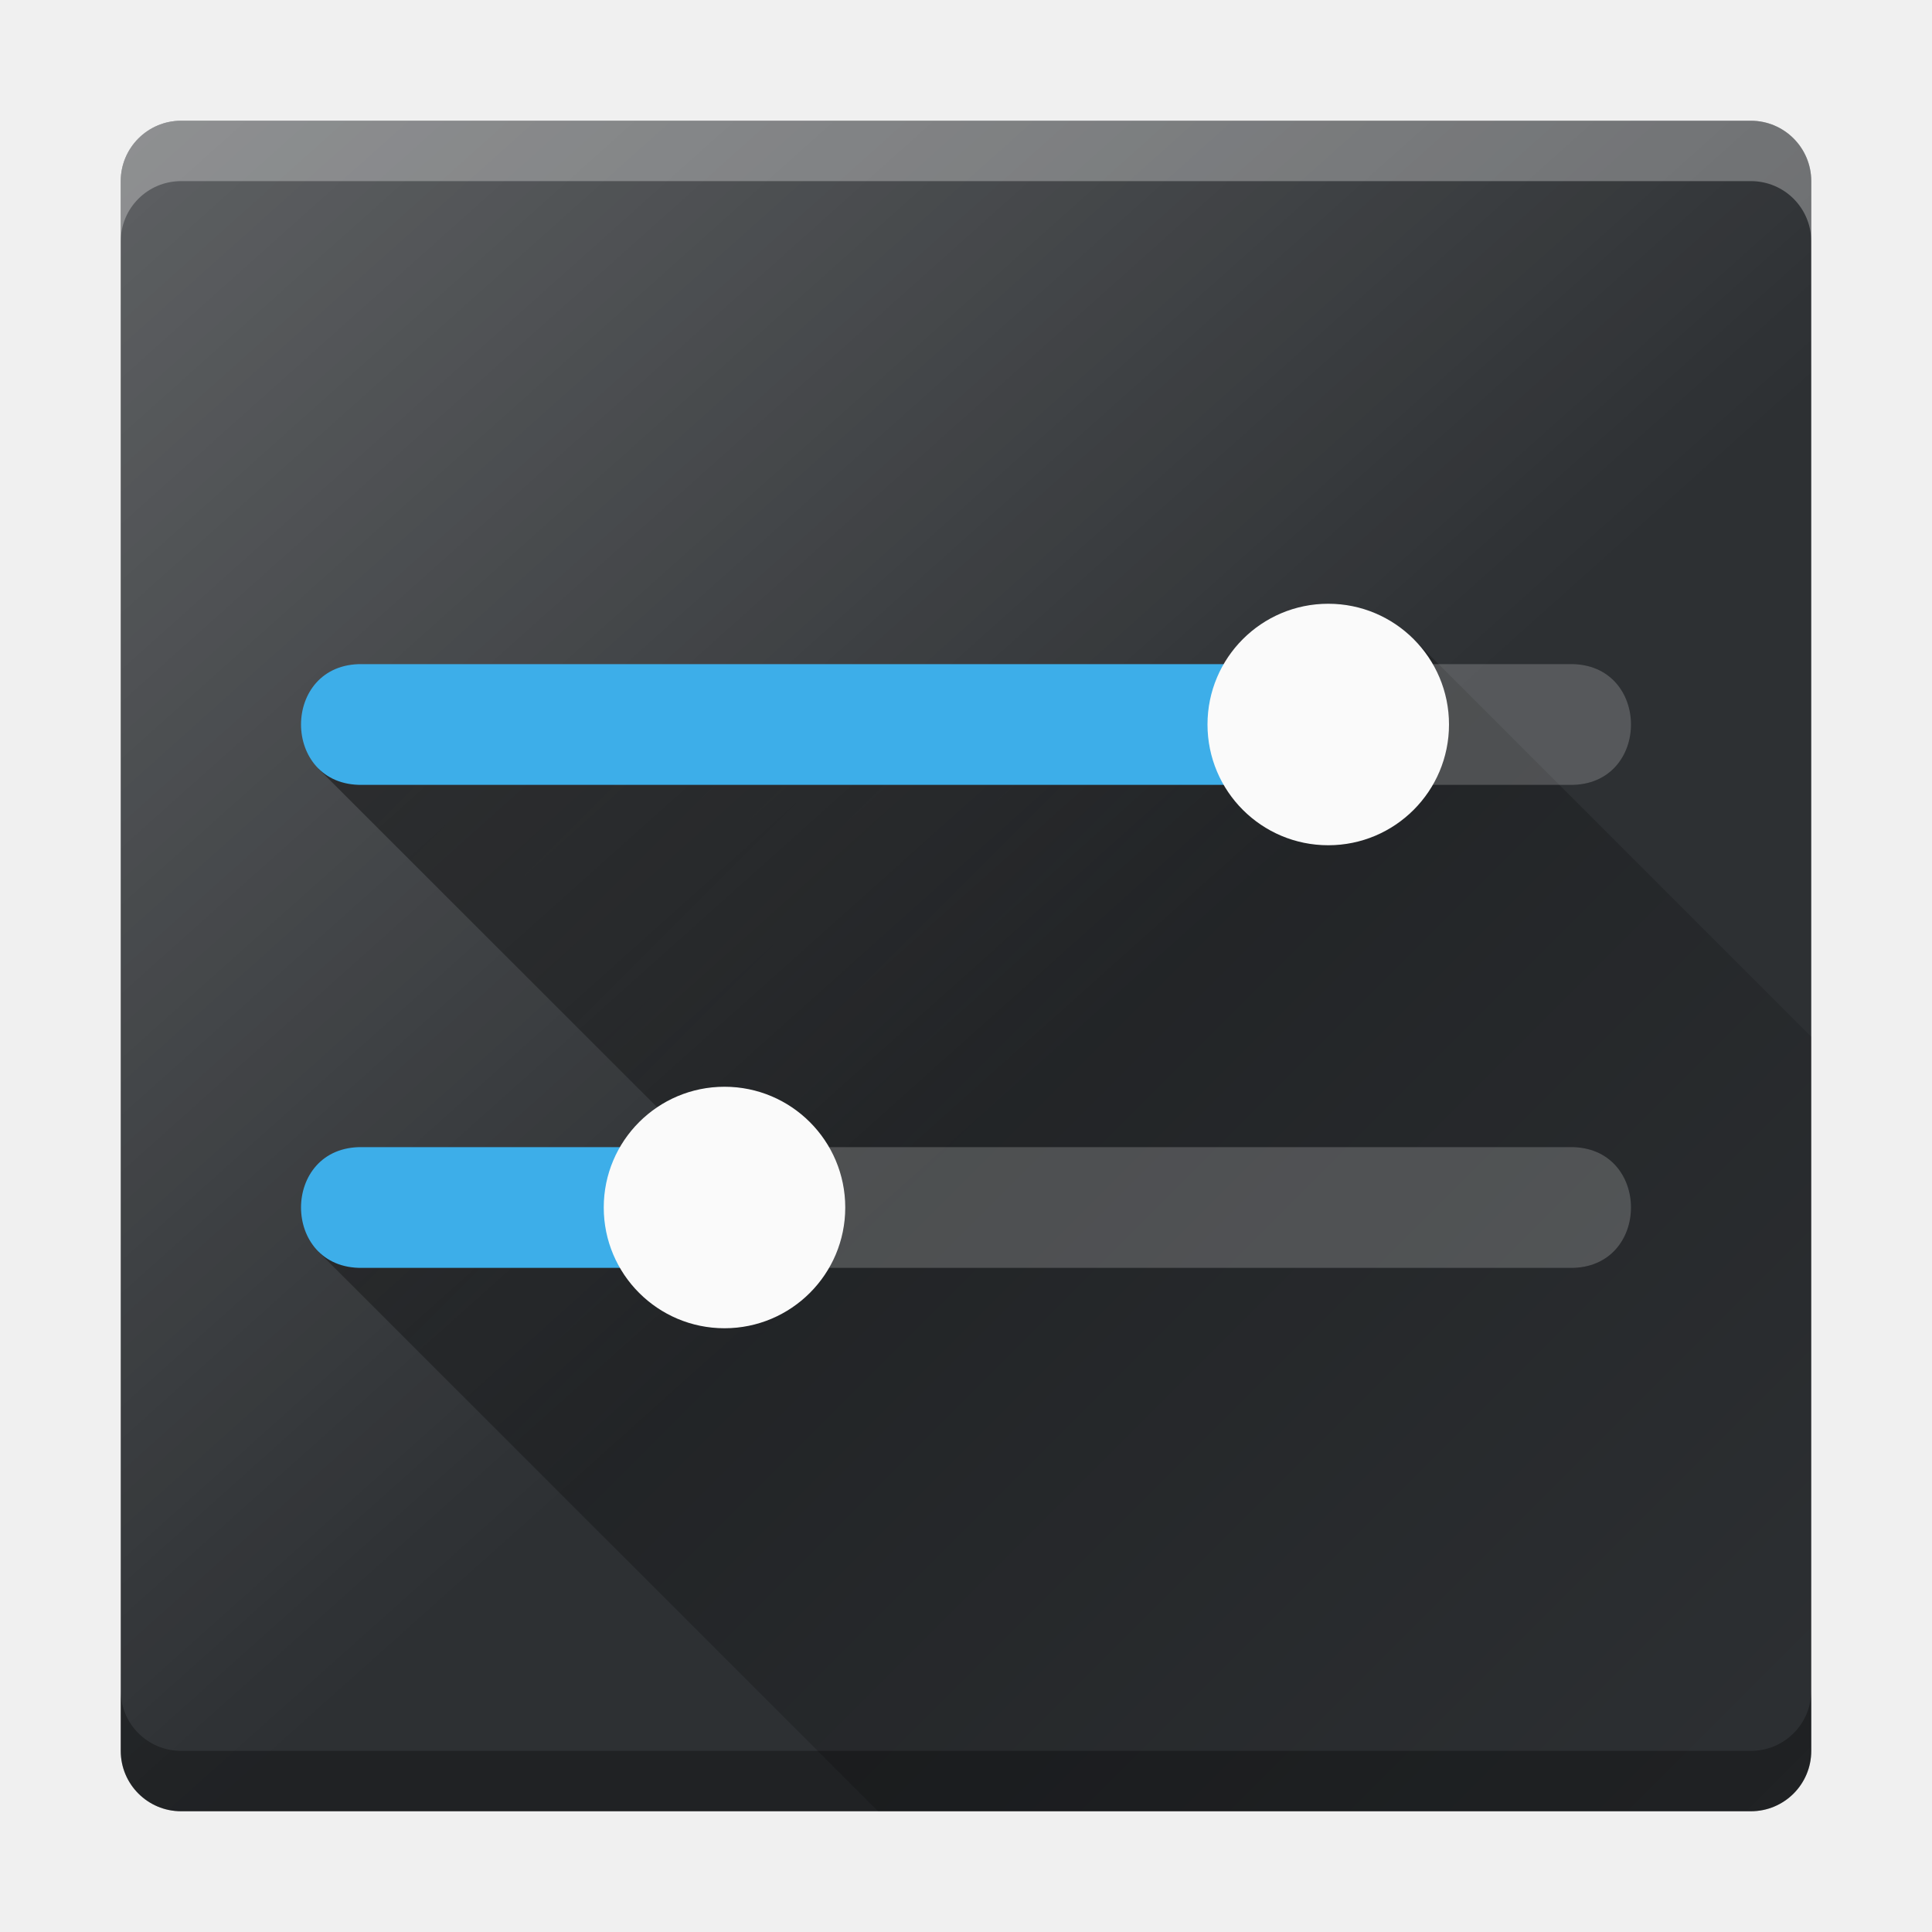
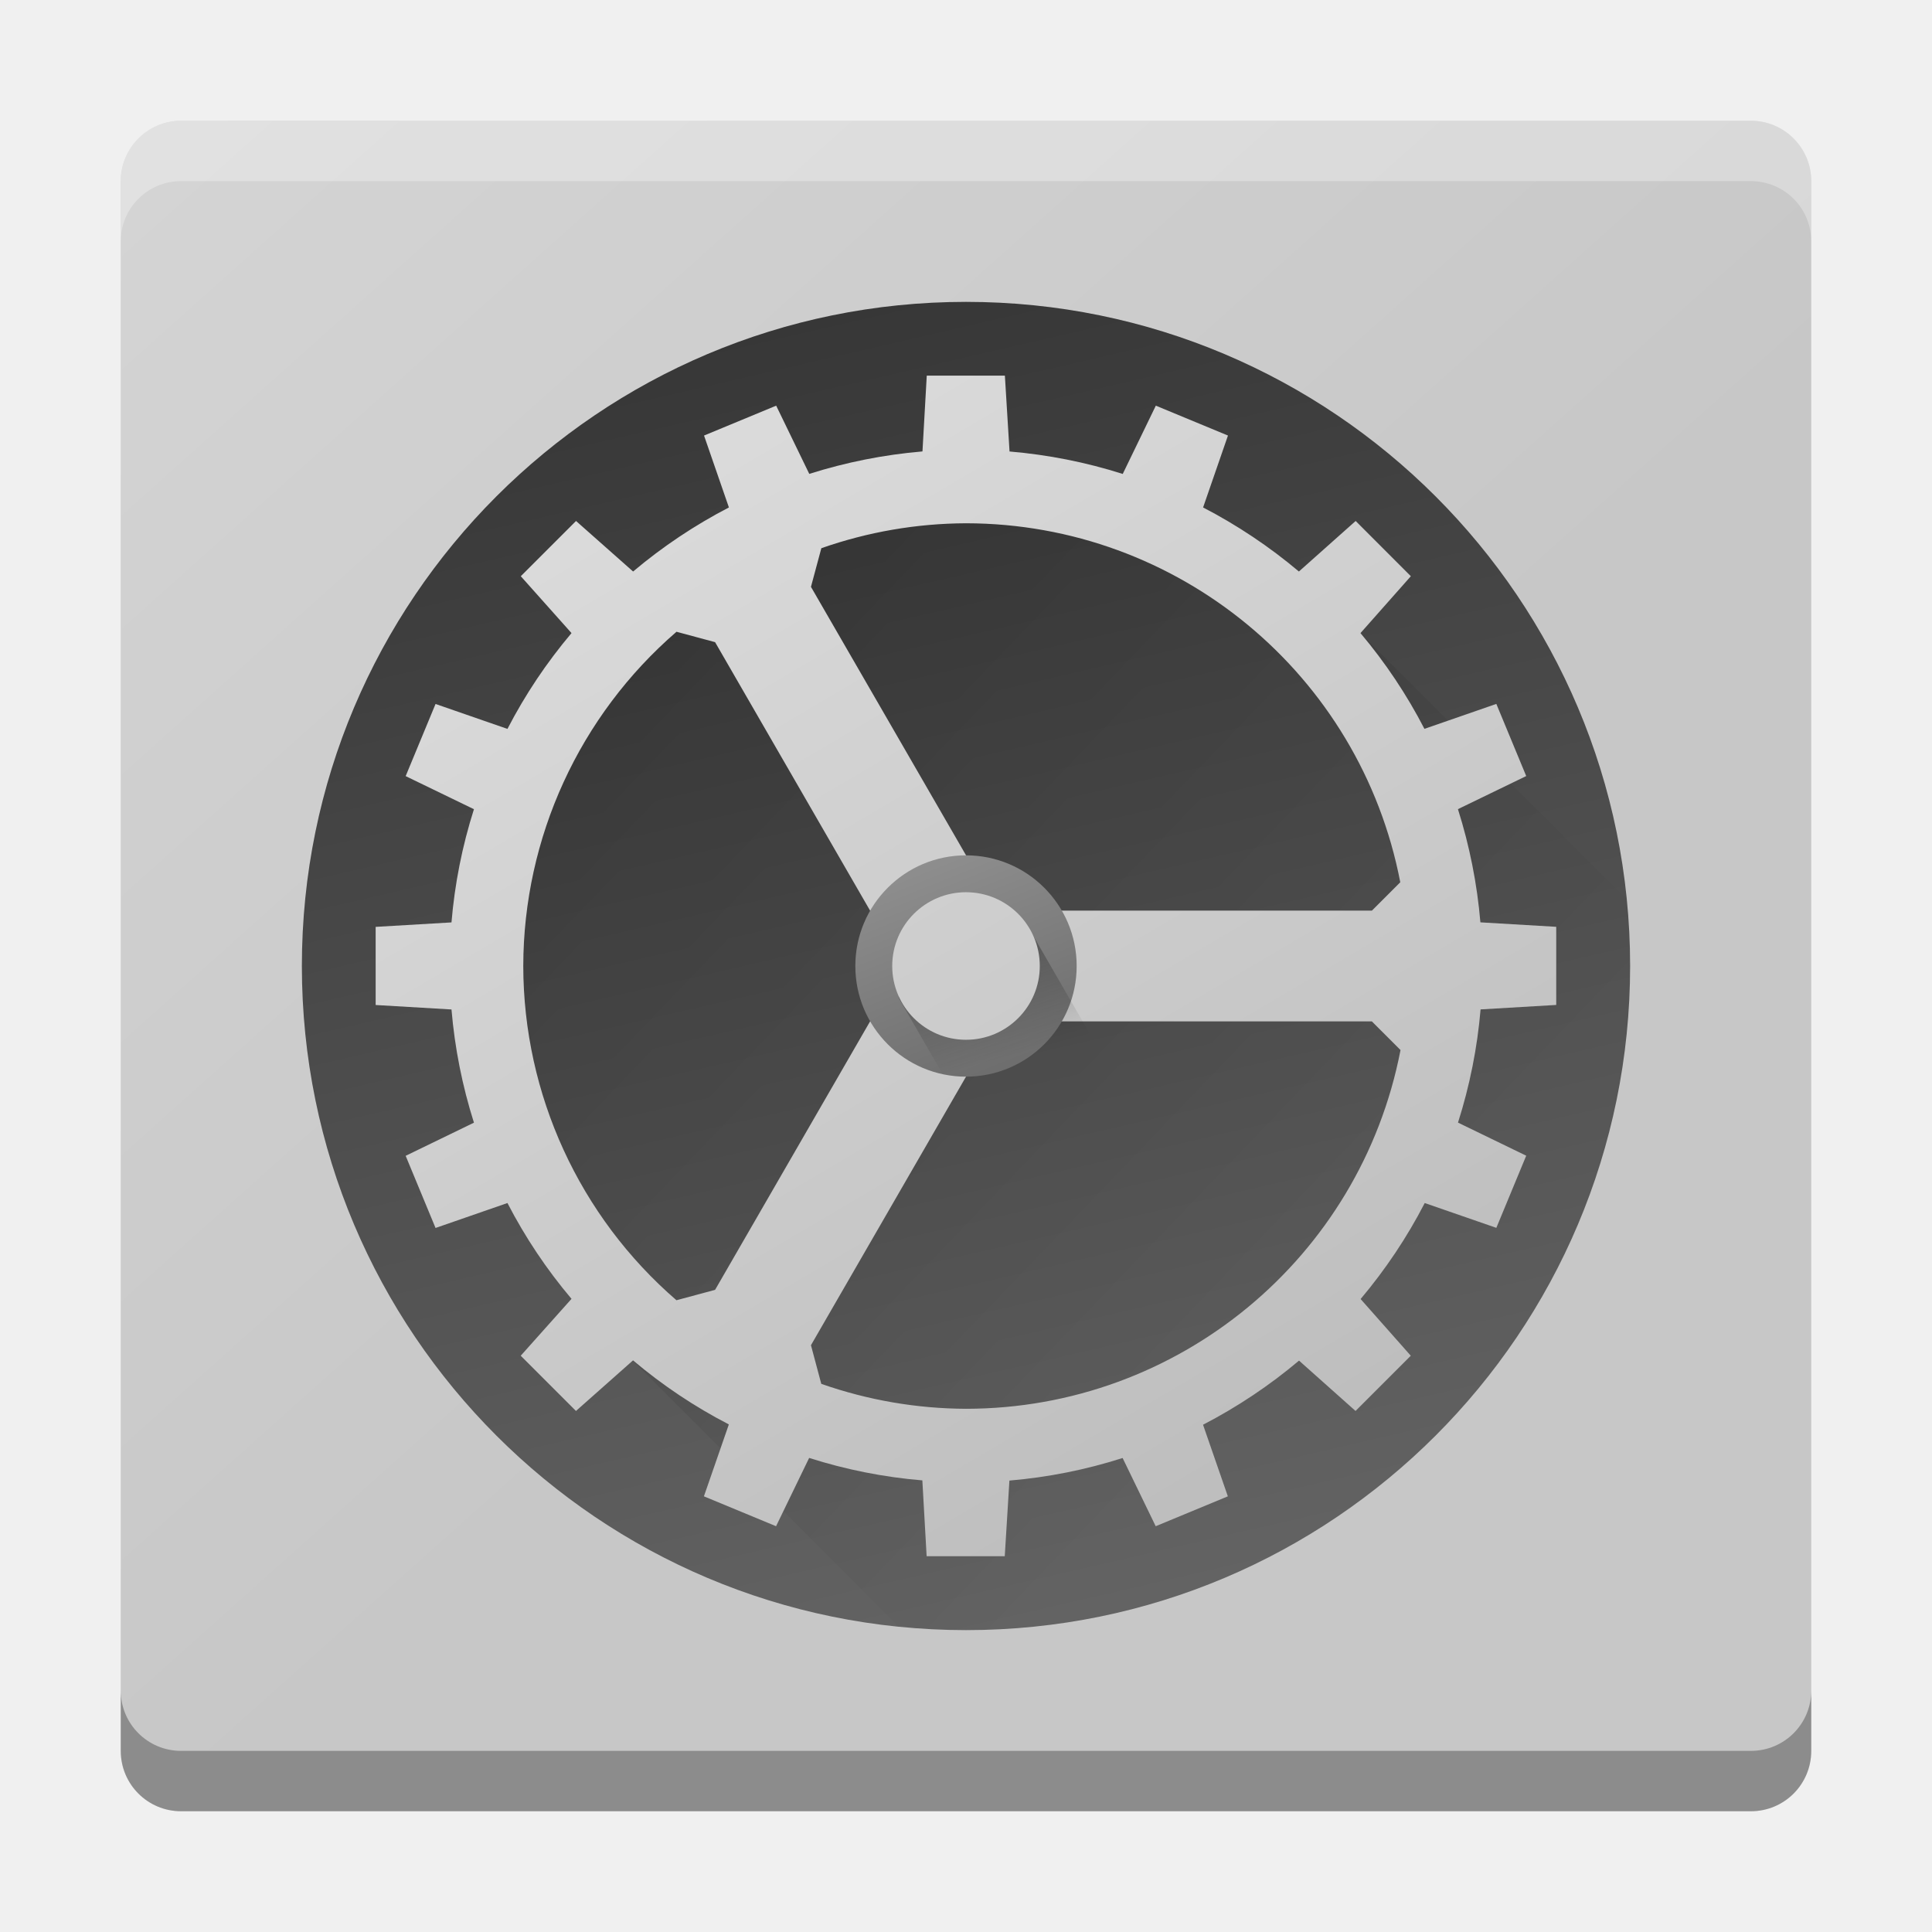
- <svg xmlns="http://www.w3.org/2000/svg" height="32" width="32">
+ <svg xmlns="http://www.w3.org/2000/svg" xmlns:xlink="http://www.w3.org/1999/xlink" height="32" width="32" version="1.1" id="svg38">
+   <defs id="defs42">
+     <linearGradient id="linearGradient2565">
+       <stop style="stop-color:#000000;stop-opacity:1;" offset="0" id="stop2561" />
+       <stop style="stop-color:#000000;stop-opacity:0;" offset="1" id="stop2563" />
+     </linearGradient>
+     <linearGradient xlink:href="#linearGradient13061" id="linearGradient21607" x1="10.273" y1="12.772" x2="2.807" y2="0.011" gradientUnits="userSpaceOnUse" gradientTransform="matrix(2.309711,0,0,2.309711,1.333333,1.333334)" />
+     <linearGradient id="linearGradient13061">
+       <stop style="stop-color:#b3b3b3;stop-opacity:1;" offset="0" id="stop13057" />
+       <stop style="stop-color:#e6e6e6;stop-opacity:1" offset="1" id="stop13059" />
+     </linearGradient>
+     <linearGradient xlink:href="#linearGradient18507" id="linearGradient22594" x1="0.405" y1="7.097" x2="-0.274" y2="9.69" gradientUnits="userSpaceOnUse" gradientTransform="matrix(2.000269,-1.154856,1.154856,2.000269,5.572434,-2.045631)" />
+     <linearGradient id="linearGradient18507">
+       <stop style="stop-color:#000000;stop-opacity:1;" offset="0" id="stop18503" />
+       <stop style="stop-color:#000000;stop-opacity:0;" offset="1" id="stop18505" />
+     </linearGradient>
+     <linearGradient xlink:href="#linearGradient21103" id="linearGradient21105" x1="6.639" y1="7.062" x2="6.024" y2="5.519" gradientUnits="userSpaceOnUse" gradientTransform="matrix(3.464567,0,0,3.464567,-6.000001,-6)" />
+     <linearGradient id="linearGradient21103">
+       <stop style="stop-color:#666666;stop-opacity:1;" offset="0" id="stop21099" />
+       <stop style="stop-color:#999999;stop-opacity:1" offset="1" id="stop21101" />
+     </linearGradient>
+     <linearGradient xlink:href="#linearGradient13061" id="linearGradient16261" x1="9.858" y1="12.746" x2="2.33" y2="-0.03" gradientUnits="userSpaceOnUse" gradientTransform="matrix(2.309711,0,0,2.309711,1.333333,1.333334)" />
+     <linearGradient xlink:href="#linearGradient15821" id="linearGradient15823" x1="4.501" y1="0.973" x2="6.987" y2="11.713" gradientUnits="userSpaceOnUse" gradientTransform="matrix(2.309711,0,0,2.309711,1.333333,1.333334)" />
+     <linearGradient id="linearGradient15821">
+       <stop style="stop-color:#333333;stop-opacity:1;" offset="0" id="stop15817" />
+       <stop style="stop-color:#666666;stop-opacity:1" offset="1" id="stop15819" />
+     </linearGradient>
+     <linearGradient xlink:href="#linearGradient2565" id="linearGradient2567" x1="0.006" y1="-0.101" x2="22.537" y2="21.518" gradientUnits="userSpaceOnUse" />
+   </defs>
  <linearGradient id="a" gradientUnits="userSpaceOnUse" x2="17" y1="-1" y2="18">
-     <stop offset="0" stop-color="#fff" />
-     <stop offset="1" stop-color="#fff" stop-opacity="0" />
+     <stop offset="0" stop-color="#fff" id="stop2" />
+     <stop offset="1" stop-color="#fff" stop-opacity="0" id="stop4" />
  </linearGradient>
  <linearGradient id="b" gradientUnits="userSpaceOnUse" x1="9" x2="30" y1="9" y2="30">
-     <stop offset="0" />
-     <stop offset="1" stop-opacity="0" />
+     <stop offset="0" id="stop7" />
+     <stop offset="1" stop-opacity="0" id="stop9" />
  </linearGradient>
-   <rect fill="#2d3033" height="28" rx="1" width="28" x="2" y="2" />
-   <rect fill="url(#a)" height="28" opacity=".276" rx="1" width="28" x="2" y="2" />
-   <path d="M23.414 10.586L22 12H6l-.729.729L11 18.455V20H6l-.729.729L14.545 30H29c.554 0 1-.446 1-1V17.172z" fill="url(#b)" opacity=".4" />
-   <g transform="translate(-30)">
-     <path d="M36 19c-1.352-.02-1.352 2.02 0 2h6v-2z" fill="#3daee9" />
-     <circle cx="42" cy="20" fill="#fafafa" r="2" />
-     <path d="M42 19v2h14c1.352.02 1.352-2.02 0-2z" fill="#fcfcfc" opacity=".2" />
-   </g>
-   <g transform="translate(-30)">
-     <path d="M36 11c-1.352-.02-1.352 2.02 0 2h16v-2z" fill="#3daee9" />
-     <circle cx="52" cy="12" fill="#fafafa" r="2" />
-     <path d="M52 11v2h4c1.352.02 1.352-2.02 0-2z" fill="#fcfcfc" opacity=".2" />
-   </g>
-   <path d="M2 28v1c0 .554.446 1 1 1h26c.554 0 1-.446 1-1v-1c0 .554-.446 1-1 1H3c-.554 0-1-.446-1-1z" opacity=".3" />
-   <path d="M2 4V3c0-.554.446-1 1-1h26c.554 0 1 .446 1 1v1c0-.554-.446-1-1-1H3c-.554 0-1 .446-1 1z" fill="#fff" opacity=".3" />
+   <rect height="28" rx="1" width="28" x="2" y="2" id="rect12" style="fill:#c7c7c7;fill-opacity:1" />
+   <path id="rect14" style="fill:url(#a);opacity:0.28" d="M 3 2 C 2.446 2 2 2.446 2 3 L 2 29 C 2 29.554 2.446 30 3 30 L 29 30 C 29.554 30 30 29.554 30 29 L 30 3 C 30 2.446 29.554 2 29 2 L 3 2 z M 16 5 A 11 11 0 0 1 27 16 A 11 11 0 0 1 16 27 A 11 11 0 0 1 5 16 A 11 11 0 0 1 16 5 z " />
+   <path d="M2 28v1c0 .554.446 1 1 1h26c.554 0 1-.446 1-1v-1c0 .554-.446 1-1 1H3c-.554 0-1-.446-1-1z" opacity=".3" id="path34" />
+   <path d="M2 4V3c0-.554.446-1 1-1h26c.554 0 1 .446 1 1v1c0-.554-.446-1-1-1H3c-.554 0-1 .446-1 1z" fill="#fff" opacity=".3" id="path36" />
+   <circle style="fill:url(#linearGradient15823);fill-opacity:1;stroke-width:3.515" id="path13475" cx="16" cy="16" r="11" />
+   <path id="rect1751" style="opacity:0.3;fill:url(#linearGradient2567);fill-opacity:1;stroke-width:3.438" d="M 21.514,9.467 16.721,7.478 12.073,8.405 l -3.668,3.668 -0.927,4.648 1.985,4.797 5.4,5.402 C 15.241,26.966 15.62,26.993 16,27 c 6.075,0 11,-4.925 11,-11 -3.82e-4,-0.369 -0.019,-0.737 -0.057,-1.104 z" />
+   <path id="rect990" style="fill:url(#linearGradient16261);fill-opacity:1;stroke-width:0.39" d="m 6.719,19.144 0.495,1.195 1.191,-0.413 c 0.293,0.567 0.649,1.1 1.061,1.587 l -0.841,0.942 0.915,0.915 0.945,-0.838 c 0.488,0.412 1.02,0.768 1.587,1.061 l -0.413,1.191 1.195,0.495 0.548,-1.131 c 0.609,0.194 1.238,0.319 1.875,0.372 l 0.071,1.256 1.294,2e-6 0.077,-1.253 c 0.637,-0.054 1.266,-0.179 1.875,-0.374 l 0.548,1.13 1.195,-0.495 -0.411,-1.186 c 0.568,-0.294 1.101,-0.65 1.59,-1.062 l 0.936,0.834 0.915,-0.915 -0.831,-0.939 c 0.412,-0.489 0.769,-1.022 1.062,-1.59 l 1.186,0.411 0.495,-1.195 -1.13,-0.548 c 0.194,-0.609 0.32,-1.238 0.374,-1.875 l 1.253,-0.074 v -1.294 l -1.256,-0.074 c -0.054,-0.637 -0.179,-1.266 -0.372,-1.875 l 1.131,-0.548 -0.495,-1.195 -1.191,0.413 C 23.301,11.506 22.945,10.974 22.534,10.486 L 23.368,9.544 22.454,8.629 21.514,9.466 C 21.026,9.055 20.494,8.699 19.927,8.405 L 20.339,7.214 19.144,6.719 18.596,7.85 C 17.987,7.656 17.358,7.532 16.721,7.478 L 16.644,6.222 h -1.294 l -0.071,1.255 c -0.637,0.054 -1.266,0.179 -1.875,0.372 L 12.856,6.719 11.661,7.214 12.073,8.405 C 11.506,8.699 10.974,9.055 10.486,9.466 L 9.541,8.629 8.626,9.544 9.466,10.486 c -0.412,0.488 -0.768,1.02 -1.061,1.587 l -1.191,-0.413 -0.495,1.195 1.131,0.548 c -0.194,0.609 -0.319,1.238 -0.372,1.875 l -1.256,0.074 v 1.294 l 1.256,0.074 c 0.054,0.637 0.179,1.266 0.372,1.875 z M 8.667,16 c 0.004,-2.126 0.929,-4.146 2.538,-5.536 L 11.844,10.636 14.941,16 11.844,21.364 11.204,21.536 C 9.596,20.146 8.67,18.126 8.667,16 Z m 4.765,6.281 3.097,-5.364 6.193,1e-6 0.475,0.475 c -0.667,3.449 -3.685,5.94 -7.197,5.942 -0.816,-0.003 -1.626,-0.143 -2.397,-0.413 z m 0,-12.561 0.172,-0.64 c 0.77,-0.27 1.58,-0.41 2.397,-0.413 3.512,0.004 6.528,2.498 7.192,5.946 l -0.47,0.47 h -6.193 z" />
+   <circle style="fill:url(#linearGradient21105);fill-opacity:1;stroke-width:0.281" id="path19439" cx="16" cy="16" r="1.833" />
+   <path id="rect22041" style="fill:url(#linearGradient22594);fill-opacity:1;stroke-width:1.751" d="m 14.885,16.528 0.036,-0.885 1.389,-0.69 0.692,0.353 2.444,4.234 -2.117,1.222 z" />
+   <circle style="fill:url(#linearGradient21607);fill-opacity:1;stroke-width:0.187" id="path19439-3" cx="16" cy="16" r="1.222" />
</svg>
